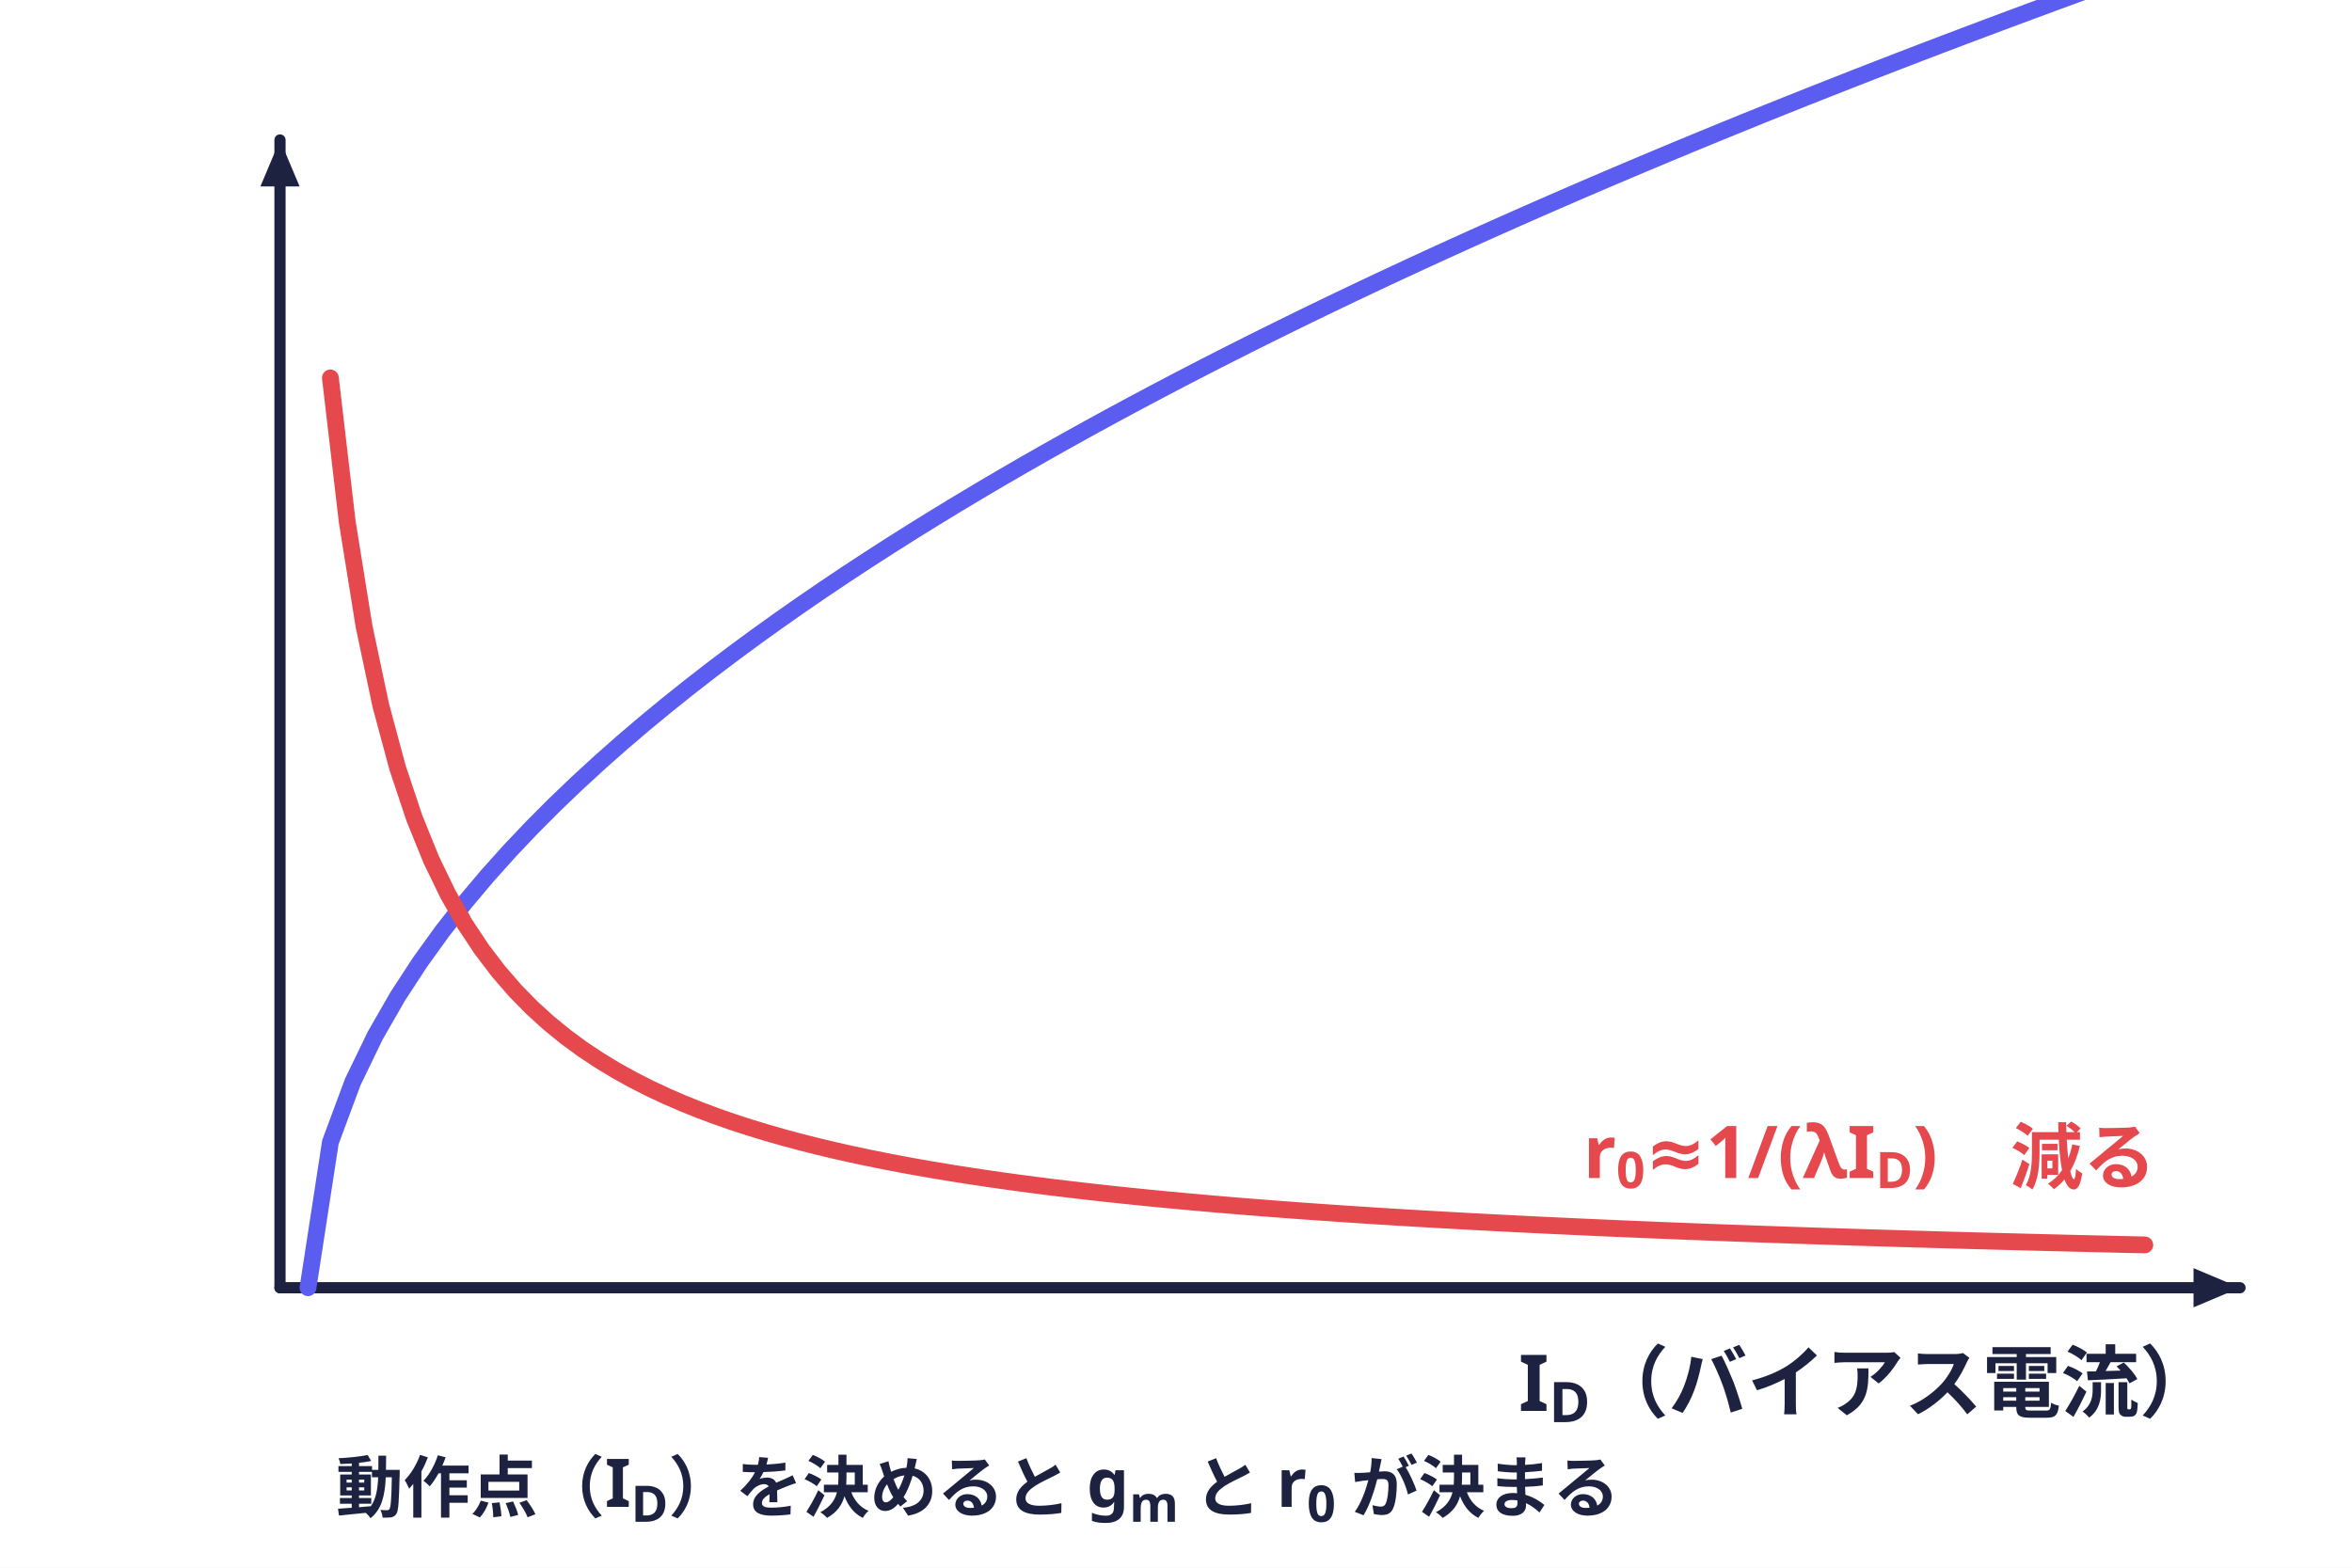
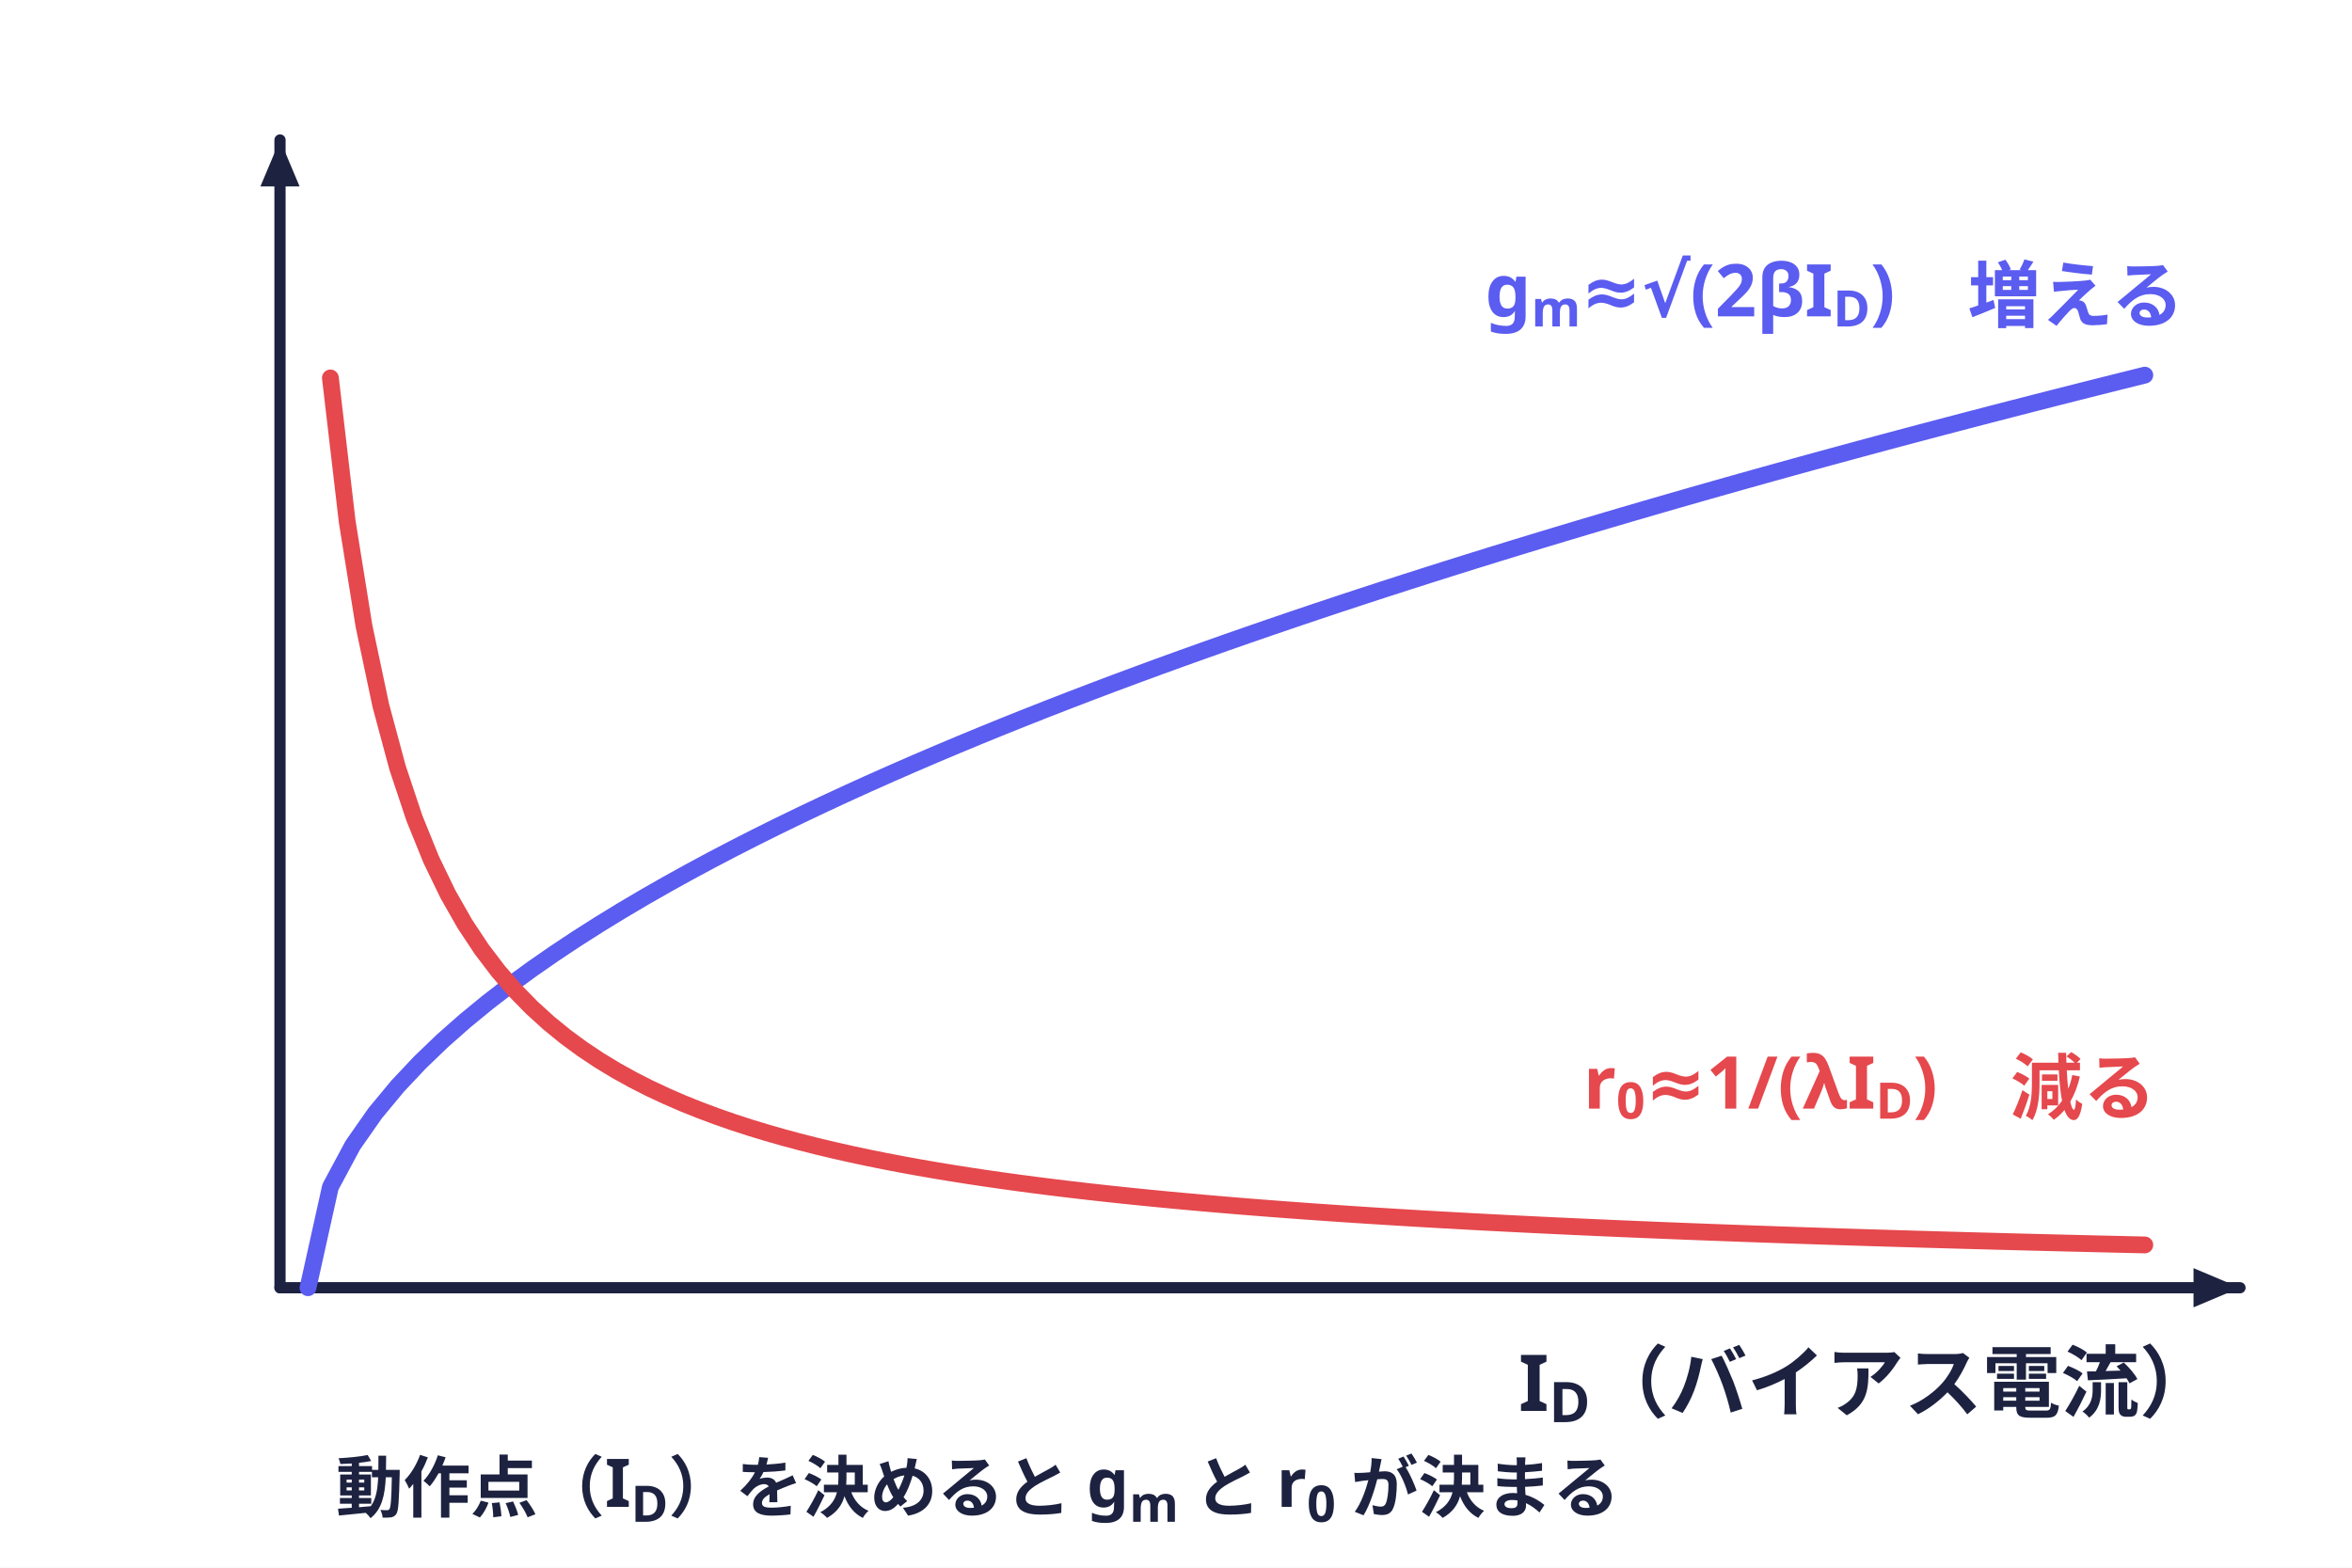
<svg xmlns="http://www.w3.org/2000/svg" viewBox="0 0 420 280" width="420" height="280">
  <rect width="420" height="280" fill="#fff" />
  <polyline points="50,230 400,230" fill="none" stroke="#1d2240" stroke-width="2" stroke-linejoin="round" stroke-linecap="round" />
  <polygon points="400,230 391.7,233.5 391.7,226.5" fill="#1d2240" />
  <polyline points="50,230 50,25" fill="none" stroke="#1d2240" stroke-width="2" stroke-linejoin="round" stroke-linecap="round" />
  <polygon points="50,25 53.5,33.3 46.5,33.3" fill="#1d2240" />
  <text x="396" y="252" text-anchor="end" font-size="14" fill="#1d2240" font-weight="600" font-family="Hiragino Sans, Noto Sans JP, sans-serif">I<tspan baseline-shift="sub" font-size="10">D</tspan>（バイアス電流）</text>
  <text x="42" y="29" text-anchor="end" font-size="14" fill="#1d2240" font-weight="600" font-family="Hiragino Sans, Noto Sans JP, sans-serif" />
-   <polyline points="55,230.0 59,204.0 63,193.23 67,184.967 71,178.0 75,171.862 79,166.313 83,161.21 87,156.461 91,152.0 95,147.781 99,143.768 103,139.933 107,136.256 111,132.717 115,129.302 119,126.0 123,122.799 127,119.691 131,116.669 135,113.724 139,110.853 143,108.049 147,105.308 151,102.627 155,100.0 159,97.425 163,94.9 167,92.421 171,89.986 175,87.592 179,85.238 183,82.922 187,80.641 191,78.395 195,76.182 199,74.0 203,71.848 207,69.725 211,67.63 215,65.562 219,63.519 223,61.501 227,59.507 231,57.536 235,55.587 239,53.659 243,51.753 247,49.867 251,48.0 255,46.152 259,44.323 263,42.511 267,40.717 271,38.94 275,37.179 279,35.434 283,33.704 287,31.99 291,30.29 295,28.605 299,26.934 303,25.276 307,23.631 311,22.0 315,20.381 319,18.775 323,17.181 327,15.599 331,14.028 335,12.468 339,10.92 343,9.383 347,7.856 351,6.34 355,4.833 359,3.337 363,1.851 367,0.374 371,-1.093 375,-2.551 379,-4.0 383,-5.44" fill="none" stroke="#5b5cf0" stroke-width="3" stroke-linejoin="round" stroke-linecap="round" />
-   <text x="390" y="-16.157" text-anchor="end" font-size="13" fill="#5b5cf0" font-weight="600" font-family="Hiragino Sans, Noto Sans JP, sans-serif">g<tspan baseline-shift="sub" font-size="9">m</tspan>≈√(2βI<tspan baseline-shift="sub" font-size="9">D</tspan>)　増える</text>
+   <polyline points="55,230.0 59,212.0 63,204.544 67,198.823 71,194.0 75,189.751 79,185.909 83,182.376 87,179.088 91,176.0 95,173.079 99,170.301 103,167.646 107,165.1 111,162.65 115,160.286 119,158.0 123,155.784 127,153.632 131,151.54 135,149.502 139,147.514 143,145.573 147,143.675 151,141.818 155,140.0 159,138.218 163,136.469 167,134.753 171,133.067 175,131.41 179,129.78 183,128.177 187,126.598 191,125.043 195,123.511 199,122.0 203,120.51 207,119.041 211,117.59 215,116.158 219,114.744 223,113.347 227,111.966 231,110.602 235,109.252 239,107.918 243,106.598 247,105.292 251,104.0 255,102.721 259,101.454 263,100.2 267,98.958 271,97.728 275,96.508 279,95.3 283,94.103 287,92.916 291,91.739 295,90.573 299,89.416 303,88.268 307,87.129 311,86.0 315,84.879 319,83.767 323,82.664 327,81.568 331,80.481 335,79.401 339,78.329 343,77.265 347,76.208 351,75.158 355,74.115 359,73.08 363,72.051 367,71.028 371,70.013 375,69.003 379,68.0 383,67.003" fill="none" stroke="#5b5cf0" stroke-width="3" stroke-linejoin="round" stroke-linecap="round" />
+   <text x="390" y="56.507" text-anchor="end" font-size="13" fill="#5b5cf0" font-weight="600" font-family="Hiragino Sans, Noto Sans JP, sans-serif">g<tspan baseline-shift="sub" font-size="9">m</tspan>≈√(2βI<tspan baseline-shift="sub" font-size="9">D</tspan>)　増える</text>
  <polyline points="59,67.5 62,93.158 65,111.818 68,126.0 71,137.143 74,146.129 77,153.529 80,159.73 83,165.0 86,169.535 89,173.478 92,176.939 95,180.0 98,182.727 101,185.172 104,187.377 107,189.375 110,191.194 113,192.857 116,194.384 119,195.789 122,197.089 125,198.293 128,199.412 131,200.455 134,201.429 137,202.34 140,203.196 143,204.0 146,204.757 149,205.472 152,206.147 155,206.786 158,207.391 161,207.966 164,208.512 167,209.032 170,209.528 173,210.0 176,210.451 179,210.882 182,211.295 185,211.69 188,212.069 191,212.432 194,212.781 197,213.117 200,213.439 203,213.75 206,214.049 209,214.337 212,214.615 215,214.884 218,215.143 221,215.393 224,215.635 227,215.87 230,216.096 233,216.316 236,216.528 239,216.735 242,216.935 245,217.129 248,217.317 251,217.5 254,217.678 257,217.85 260,218.018 263,218.182 266,218.341 269,218.496 272,218.646 275,218.793 278,218.936 281,219.076 284,219.212 287,219.344 290,219.474 293,219.6 296,219.723 299,219.844 302,219.961 305,220.076 308,220.189 311,220.299 314,220.406 317,220.511 320,220.614 323,220.714 326,220.813 329,220.909 332,221.003 335,221.096 338,221.186 341,221.275 344,221.362 347,221.447 350,221.531 353,221.613 356,221.693 359,221.772 362,221.85 365,221.925 368,222.0 371,222.073 374,222.145 377,222.216 380,222.285 383,222.353" fill="none" stroke="#e5484d" stroke-width="3" stroke-linejoin="round" stroke-linecap="round" />
-   <text x="385" y="210.398" text-anchor="end" font-size="13" fill="#e5484d" font-weight="600" font-family="Hiragino Sans, Noto Sans JP, sans-serif">r<tspan baseline-shift="sub" font-size="9">0</tspan>≈1/(λI<tspan baseline-shift="sub" font-size="9">D</tspan>)　減る</text>
+   <text x="385" y="198" text-anchor="end" font-size="13" fill="#e5484d" font-weight="600" font-family="Hiragino Sans, Noto Sans JP, sans-serif">r<tspan baseline-shift="sub" font-size="9">0</tspan>≈1/(λI<tspan baseline-shift="sub" font-size="9">D</tspan>)　減る</text>
  <text x="60" y="270" text-anchor="start" font-size="12" fill="#1d2240" font-weight="600" font-family="Hiragino Sans, Noto Sans JP, sans-serif">動作点（I<tspan baseline-shift="sub" font-size="9">D</tspan>）を決めると g<tspan baseline-shift="sub" font-size="9">m</tspan> と r<tspan baseline-shift="sub" font-size="9">0</tspan> が決まる</text>
</svg>
